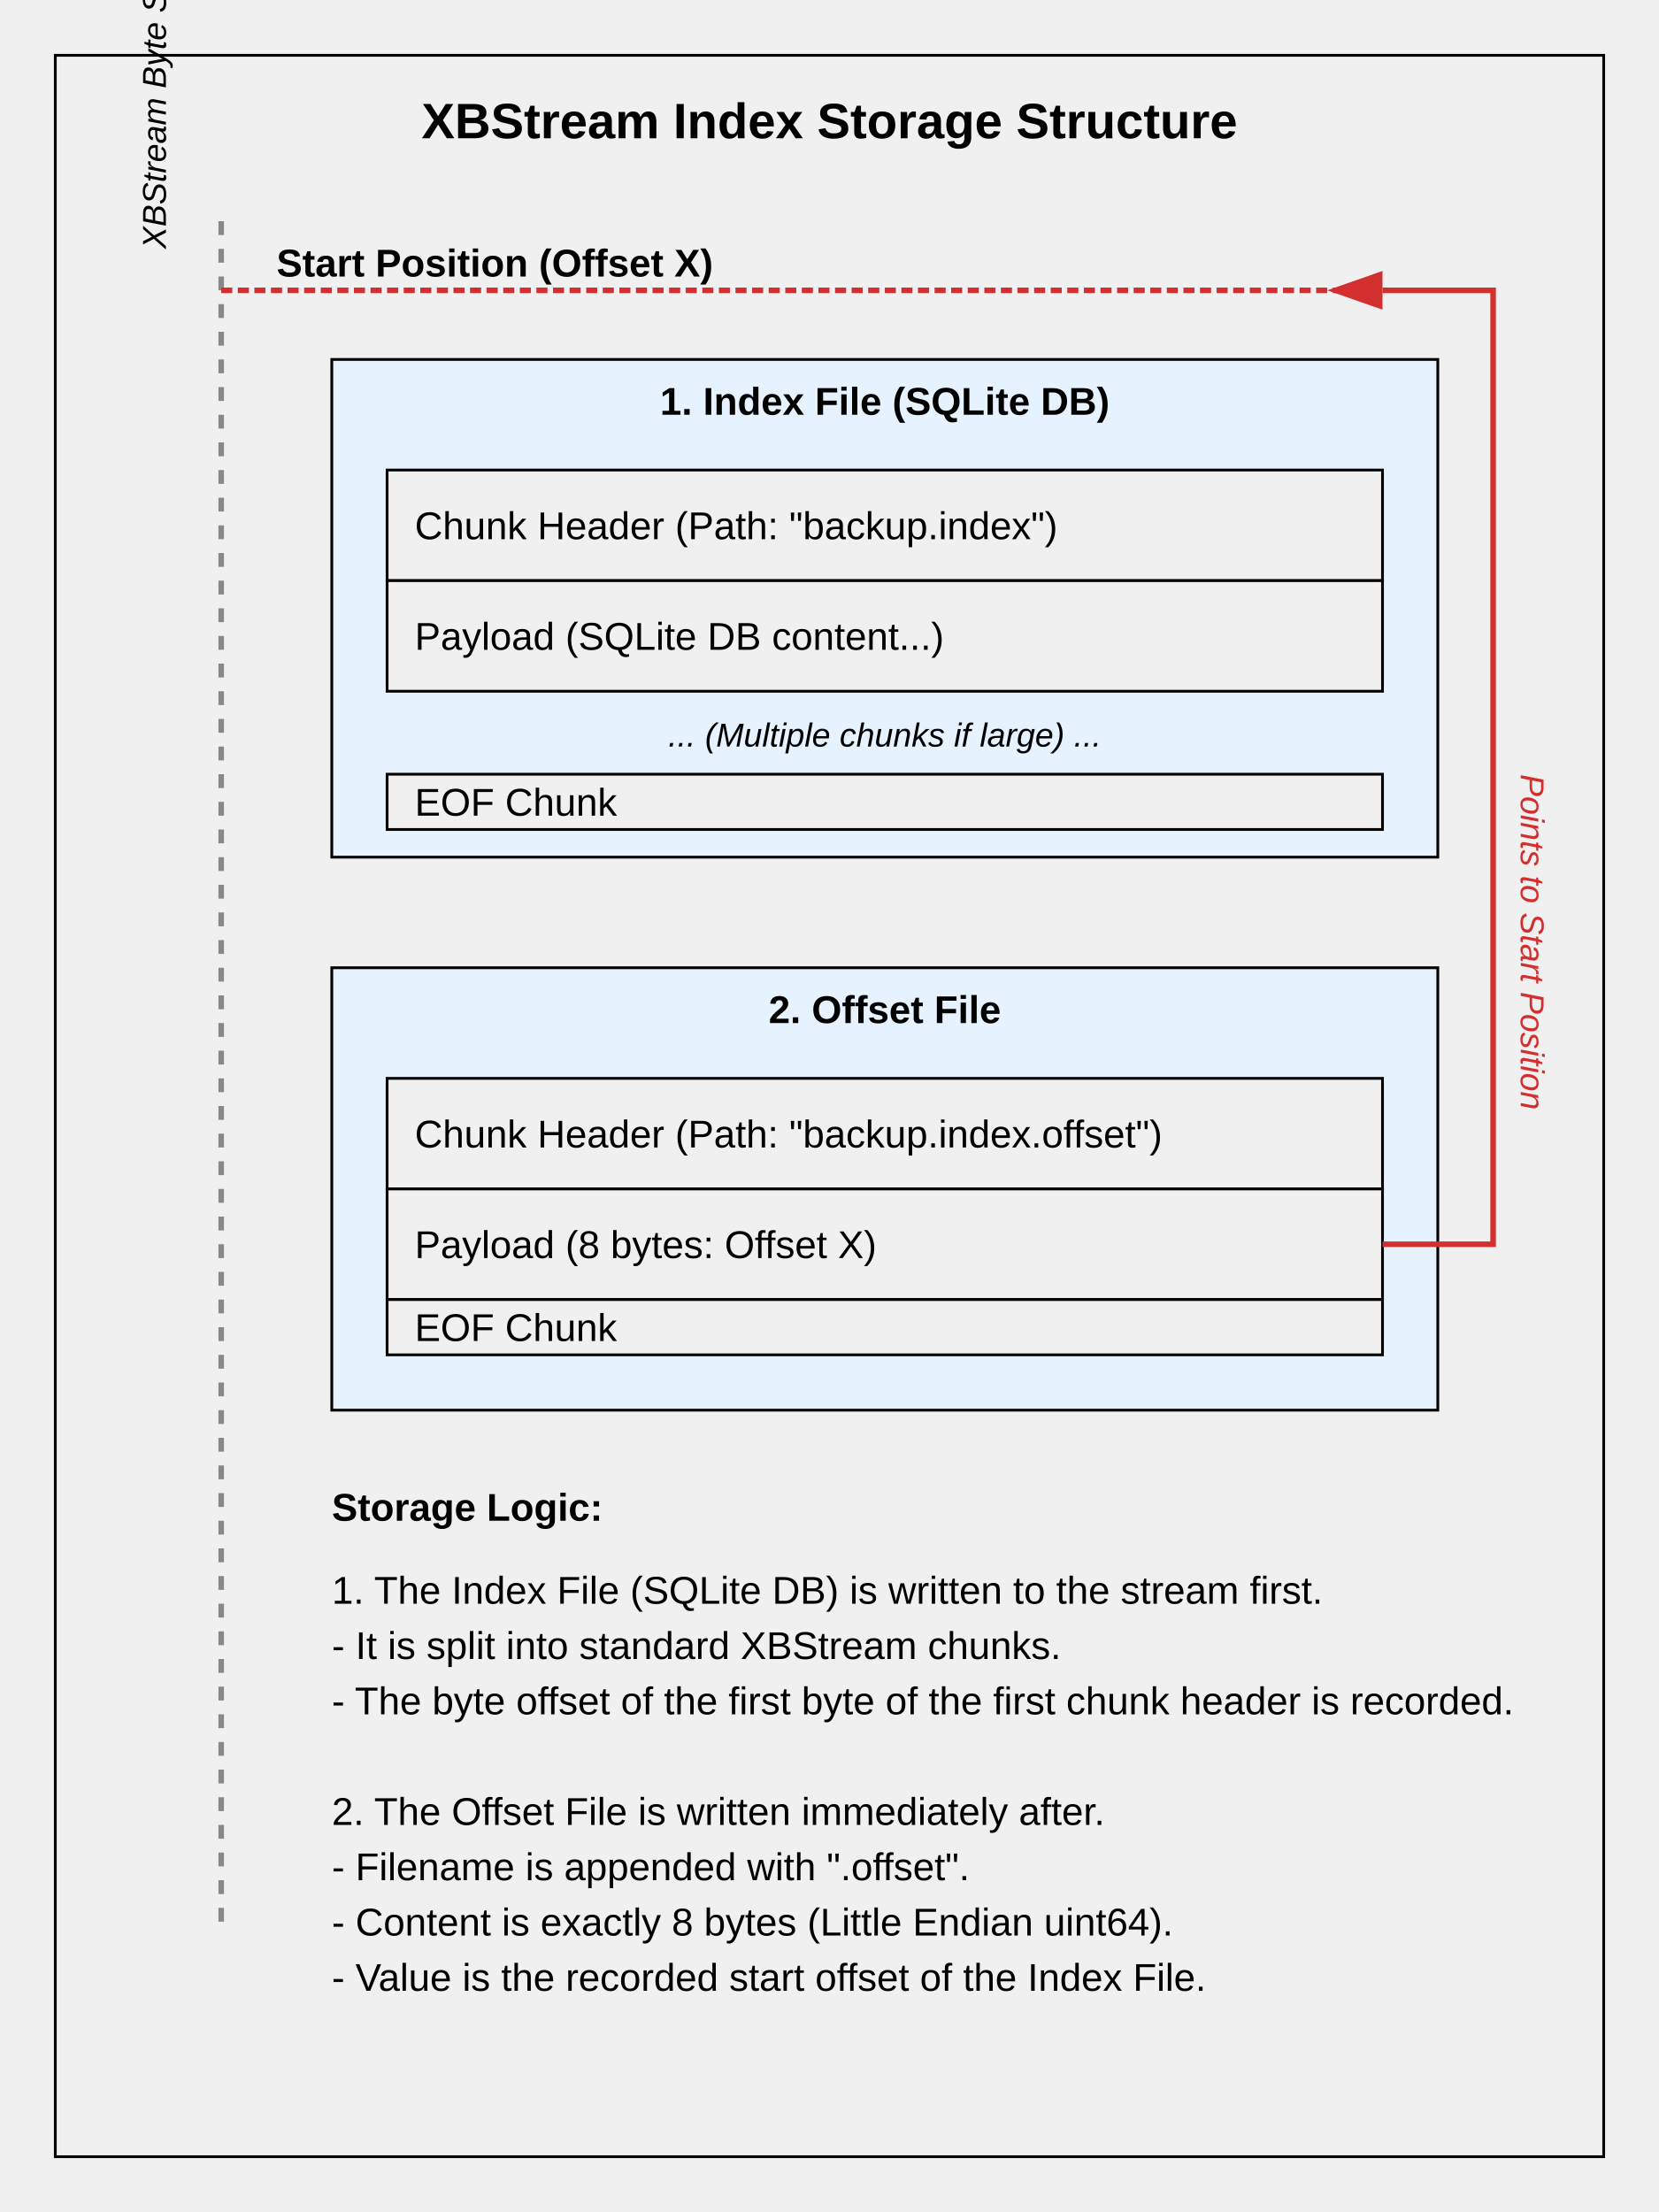
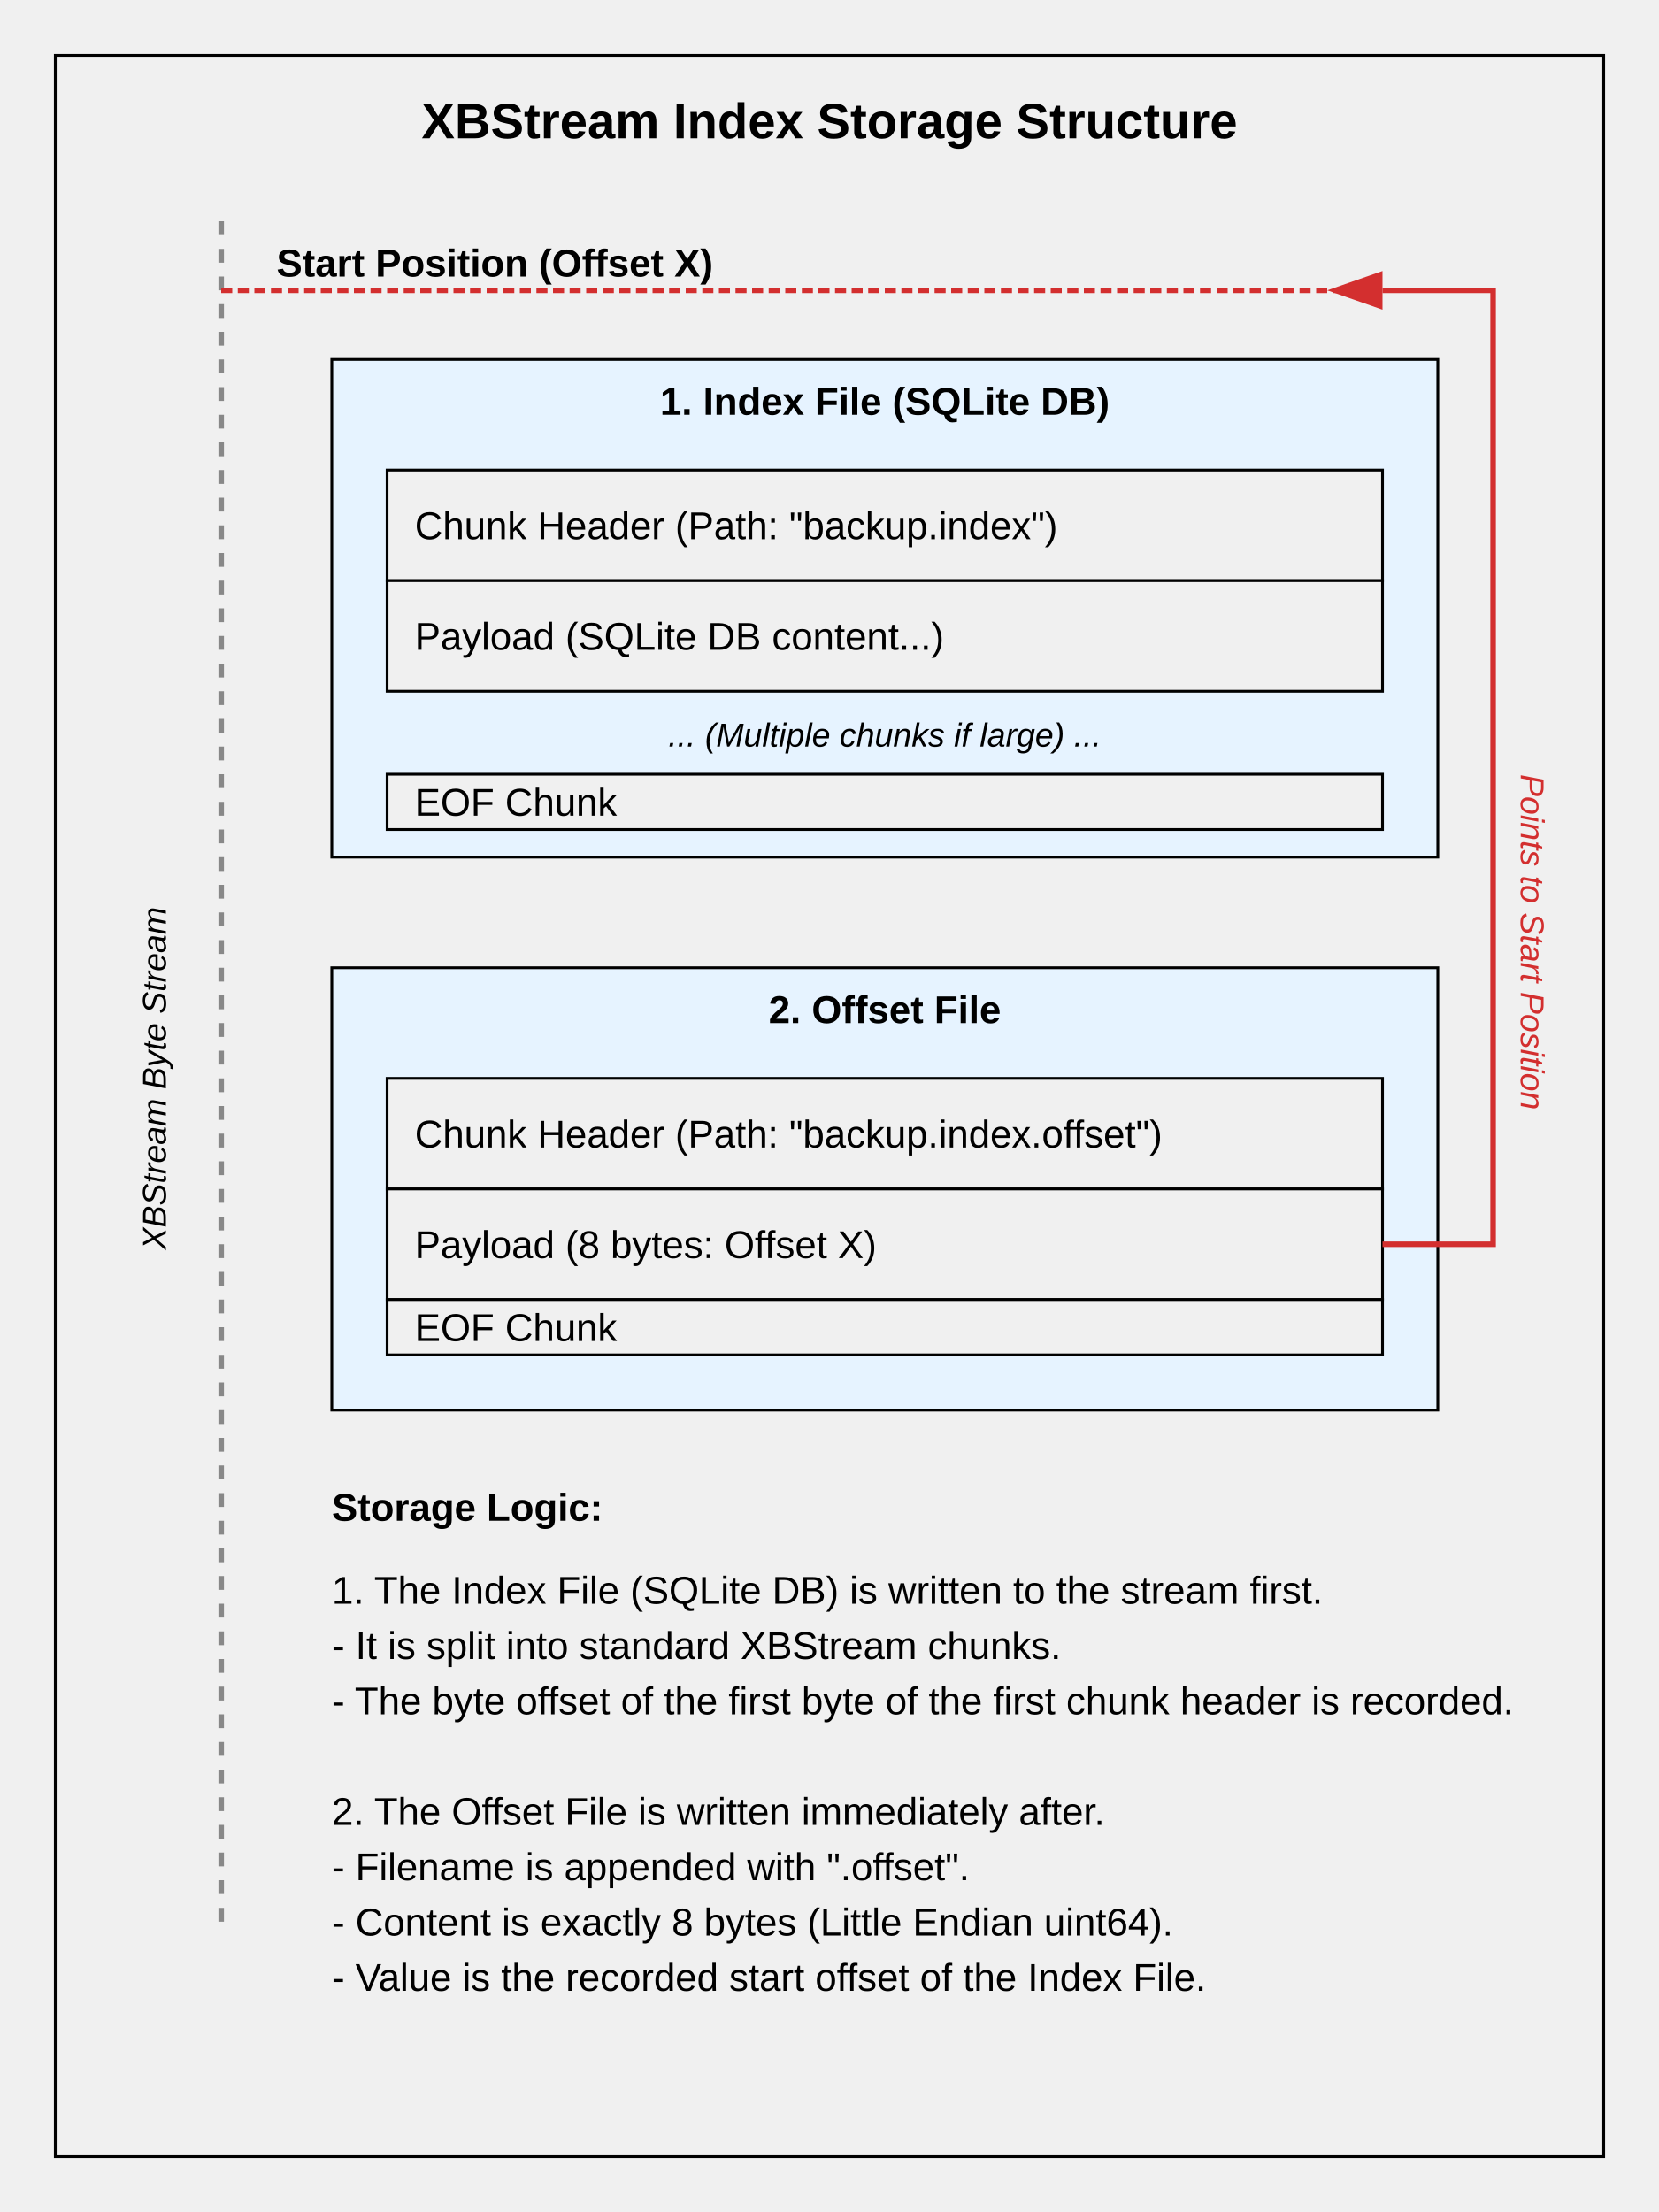
<svg xmlns="http://www.w3.org/2000/svg" viewBox="0 0 600 800">
  <style>
    text { font-family: Arial, sans-serif; font-size: 14px; }
    .title { font-size: 18px; font-weight: bold; }
    .subtitle { font-size: 12px; font-style: italic; }
    .label { font-weight: bold; }
    rect { fill: #f0f0f0; stroke: #000; stroke-width: 1; }
    .highlight { fill: #e6f3ff; }
    .arrow { stroke: #d32f2f; stroke-width: 2; fill: none; marker-end: url(#arrowhead); }
  </style>
  <defs>
    <marker id="arrowhead" markerWidth="10" markerHeight="7" refX="0" refY="3.5" orient="auto">
      <polygon points="0 0, 10 3.5, 0 7" fill="#d32f2f" />
    </marker>
  </defs>
  <rect x="20" y="20" width="560" height="760" fill="#fff" stroke="#000" stroke-width="2" />
  <text x="300" y="50" text-anchor="middle" class="title">XBStream Index Storage Structure</text>
  <line x1="80" y1="80" x2="80" y2="700" stroke="#888" stroke-width="2" stroke-dasharray="5,5" />
-   <text x="60" y="90" transform="rotate(-90 60,90)" class="subtitle">XBStream Byte Stream</text>
+   <text x="60" y="390" transform="rotate(-90 60,390)" text-anchor="middle" class="subtitle">XBStream Byte Stream</text>
  <text x="100" y="100" class="label">Start Position (Offset X)</text>
  <line x1="80" y1="105" x2="500" y2="105" stroke="#d32f2f" stroke-width="2" stroke-dasharray="4 2" />
  <rect x="120" y="130" width="400" height="180" class="highlight" />
  <text x="320" y="150" text-anchor="middle" class="label">1. Index File (SQLite DB)</text>
  <rect x="140" y="170" width="360" height="40" />
  <text x="150" y="195">Chunk Header (Path: "backup.index")</text>
  <rect x="140" y="210" width="360" height="40" />
  <text x="150" y="235">Payload (SQLite DB content...)</text>
  <text x="320" y="270" text-anchor="middle" class="subtitle">... (Multiple chunks if large) ...</text>
  <rect x="140" y="280" width="360" height="20" />
  <text x="150" y="295" font-size="10">EOF Chunk</text>
  <rect x="120" y="350" width="400" height="160" class="highlight" />
  <text x="320" y="370" text-anchor="middle" class="label">2. Offset File</text>
  <rect x="140" y="390" width="360" height="40" />
  <text x="150" y="415">Chunk Header (Path: "backup.index.offset")</text>
  <rect x="140" y="430" width="360" height="40" fill="#ffebee" />
  <text x="150" y="455">Payload (8 bytes: Offset X)</text>
  <rect x="140" y="470" width="360" height="20" />
  <text x="150" y="485" font-size="10">EOF Chunk</text>
  <path d="M 500 450 L 540 450 L 540 105 L 500 105" class="arrow" />
  <text x="550" y="280" transform="rotate(90 550,280)" class="subtitle" fill="#d32f2f">Points to Start Position</text>
  <text x="120" y="550" class="label">Storage Logic:</text>
  <text x="120" y="580">1. The Index File (SQLite DB) is written to the stream first.</text>
  <text x="120" y="600">   - It is split into standard XBStream chunks.</text>
  <text x="120" y="620">   - The byte offset of the first byte of the first chunk header is recorded.</text>
  <text x="120" y="660">2. The Offset File is written immediately after.</text>
  <text x="120" y="680">   - Filename is appended with ".offset".</text>
  <text x="120" y="700">   - Content is exactly 8 bytes (Little Endian uint64).</text>
  <text x="120" y="720">   - Value is the recorded start offset of the Index File.</text>
</svg>
